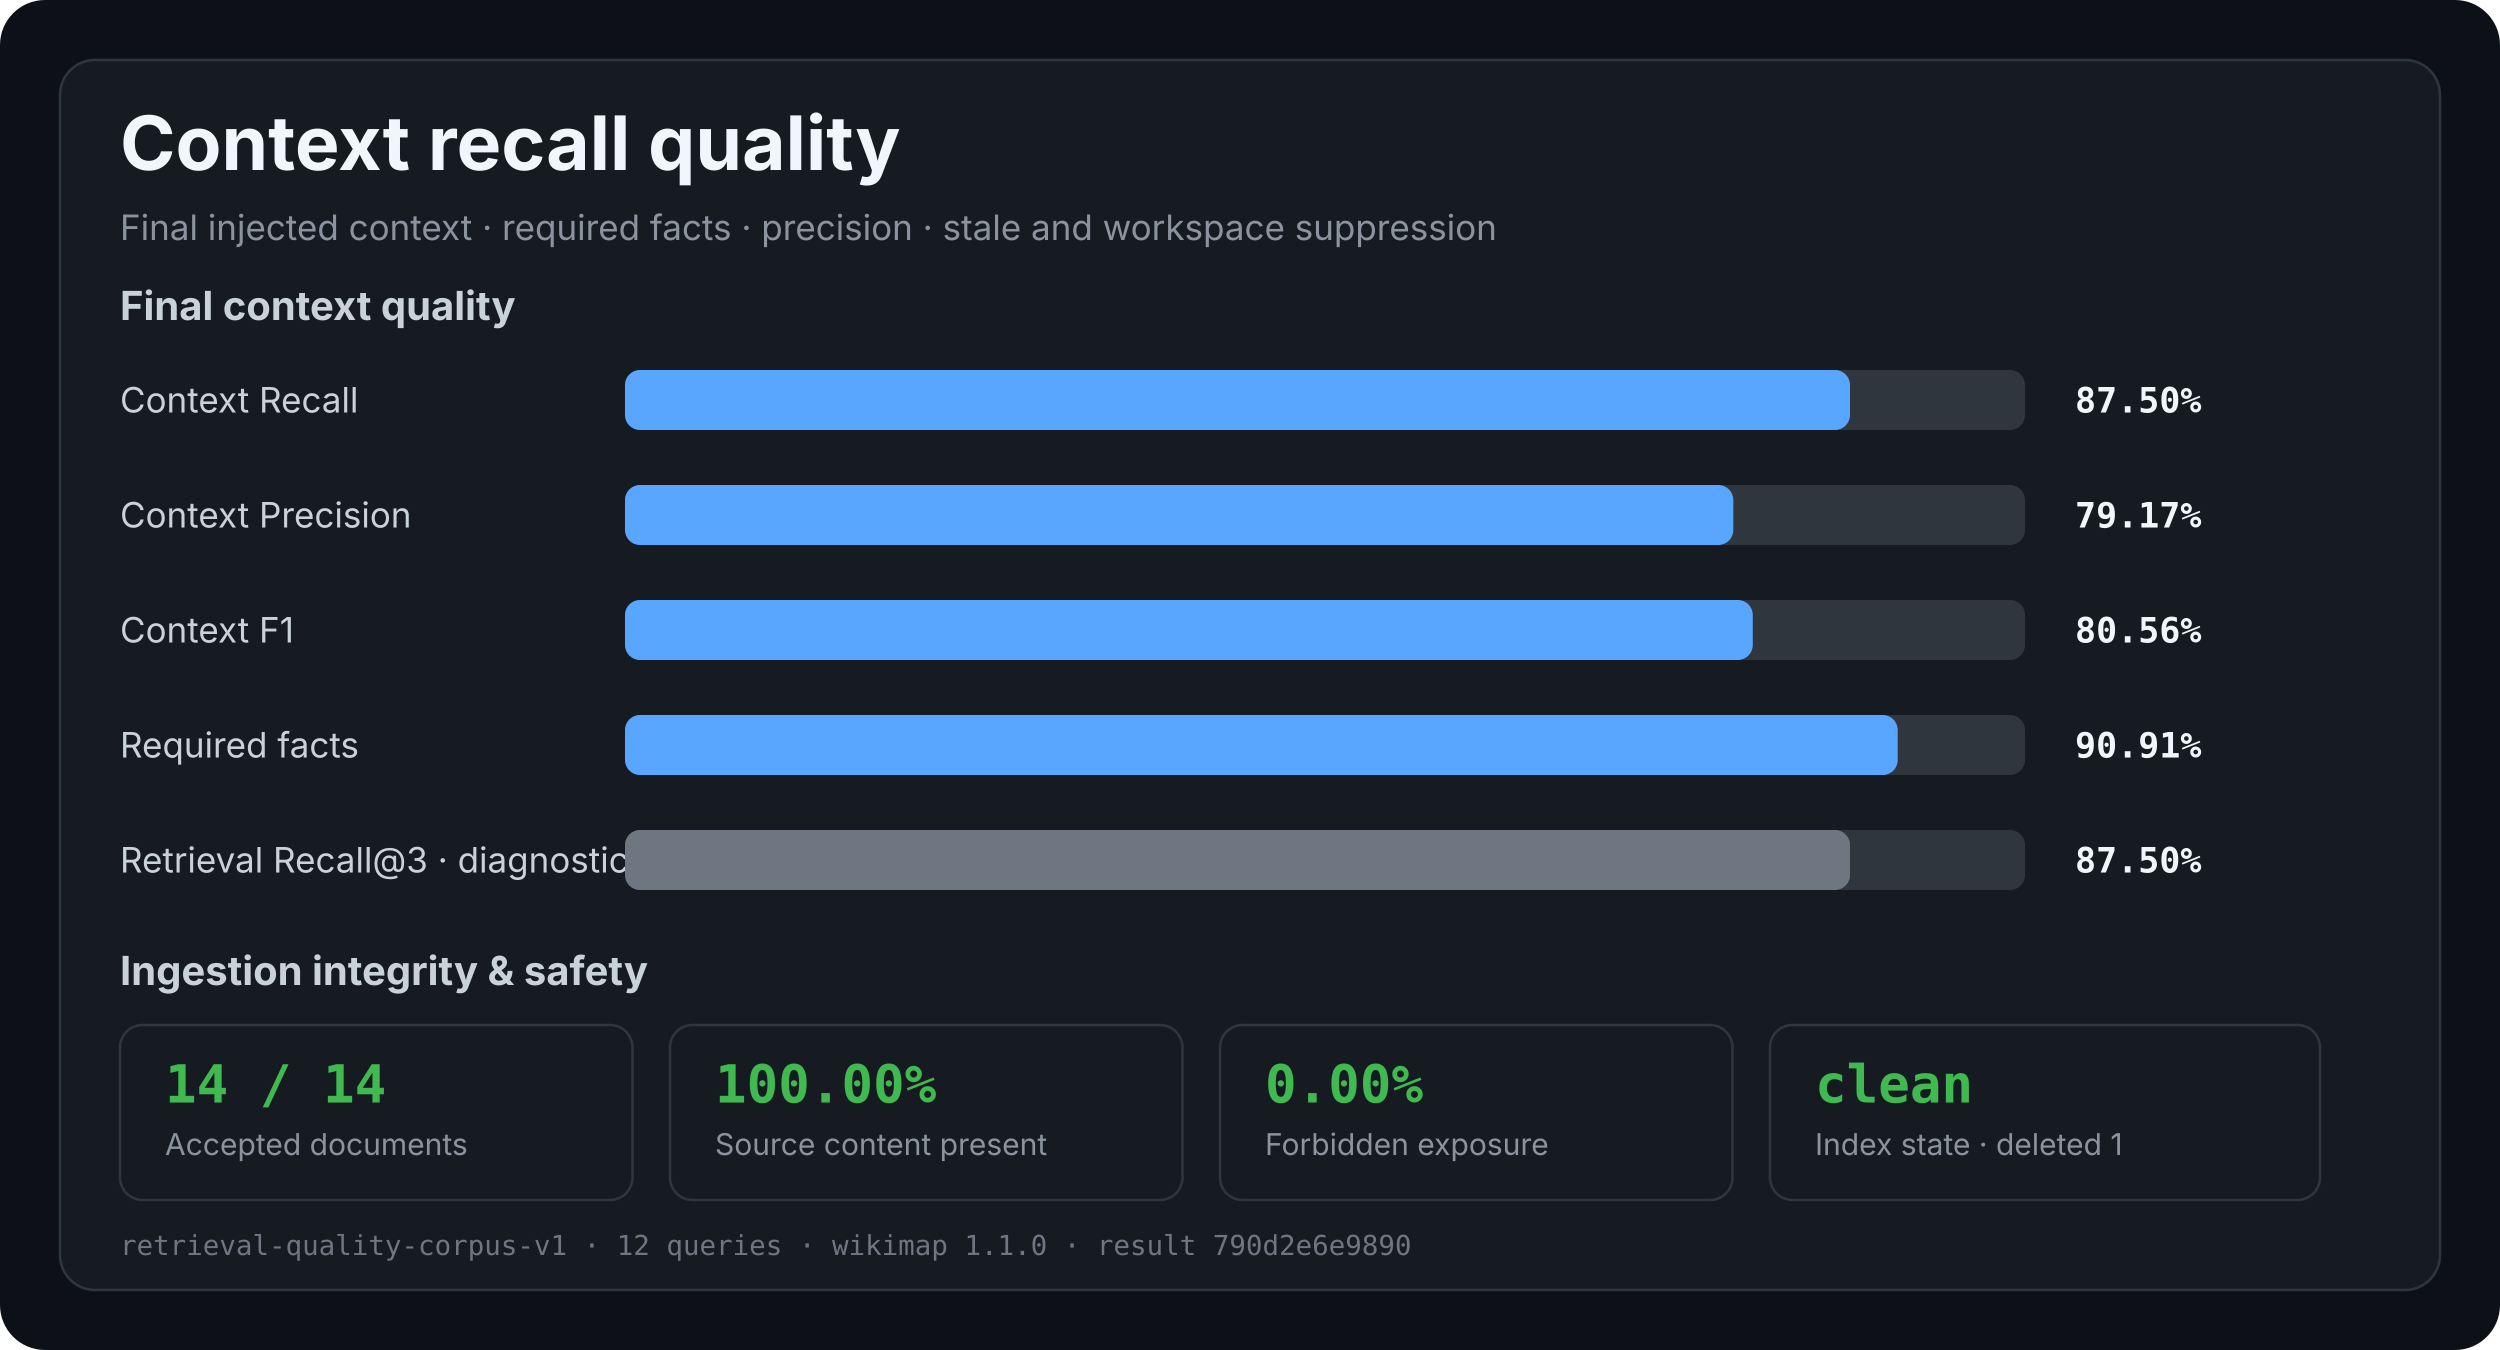
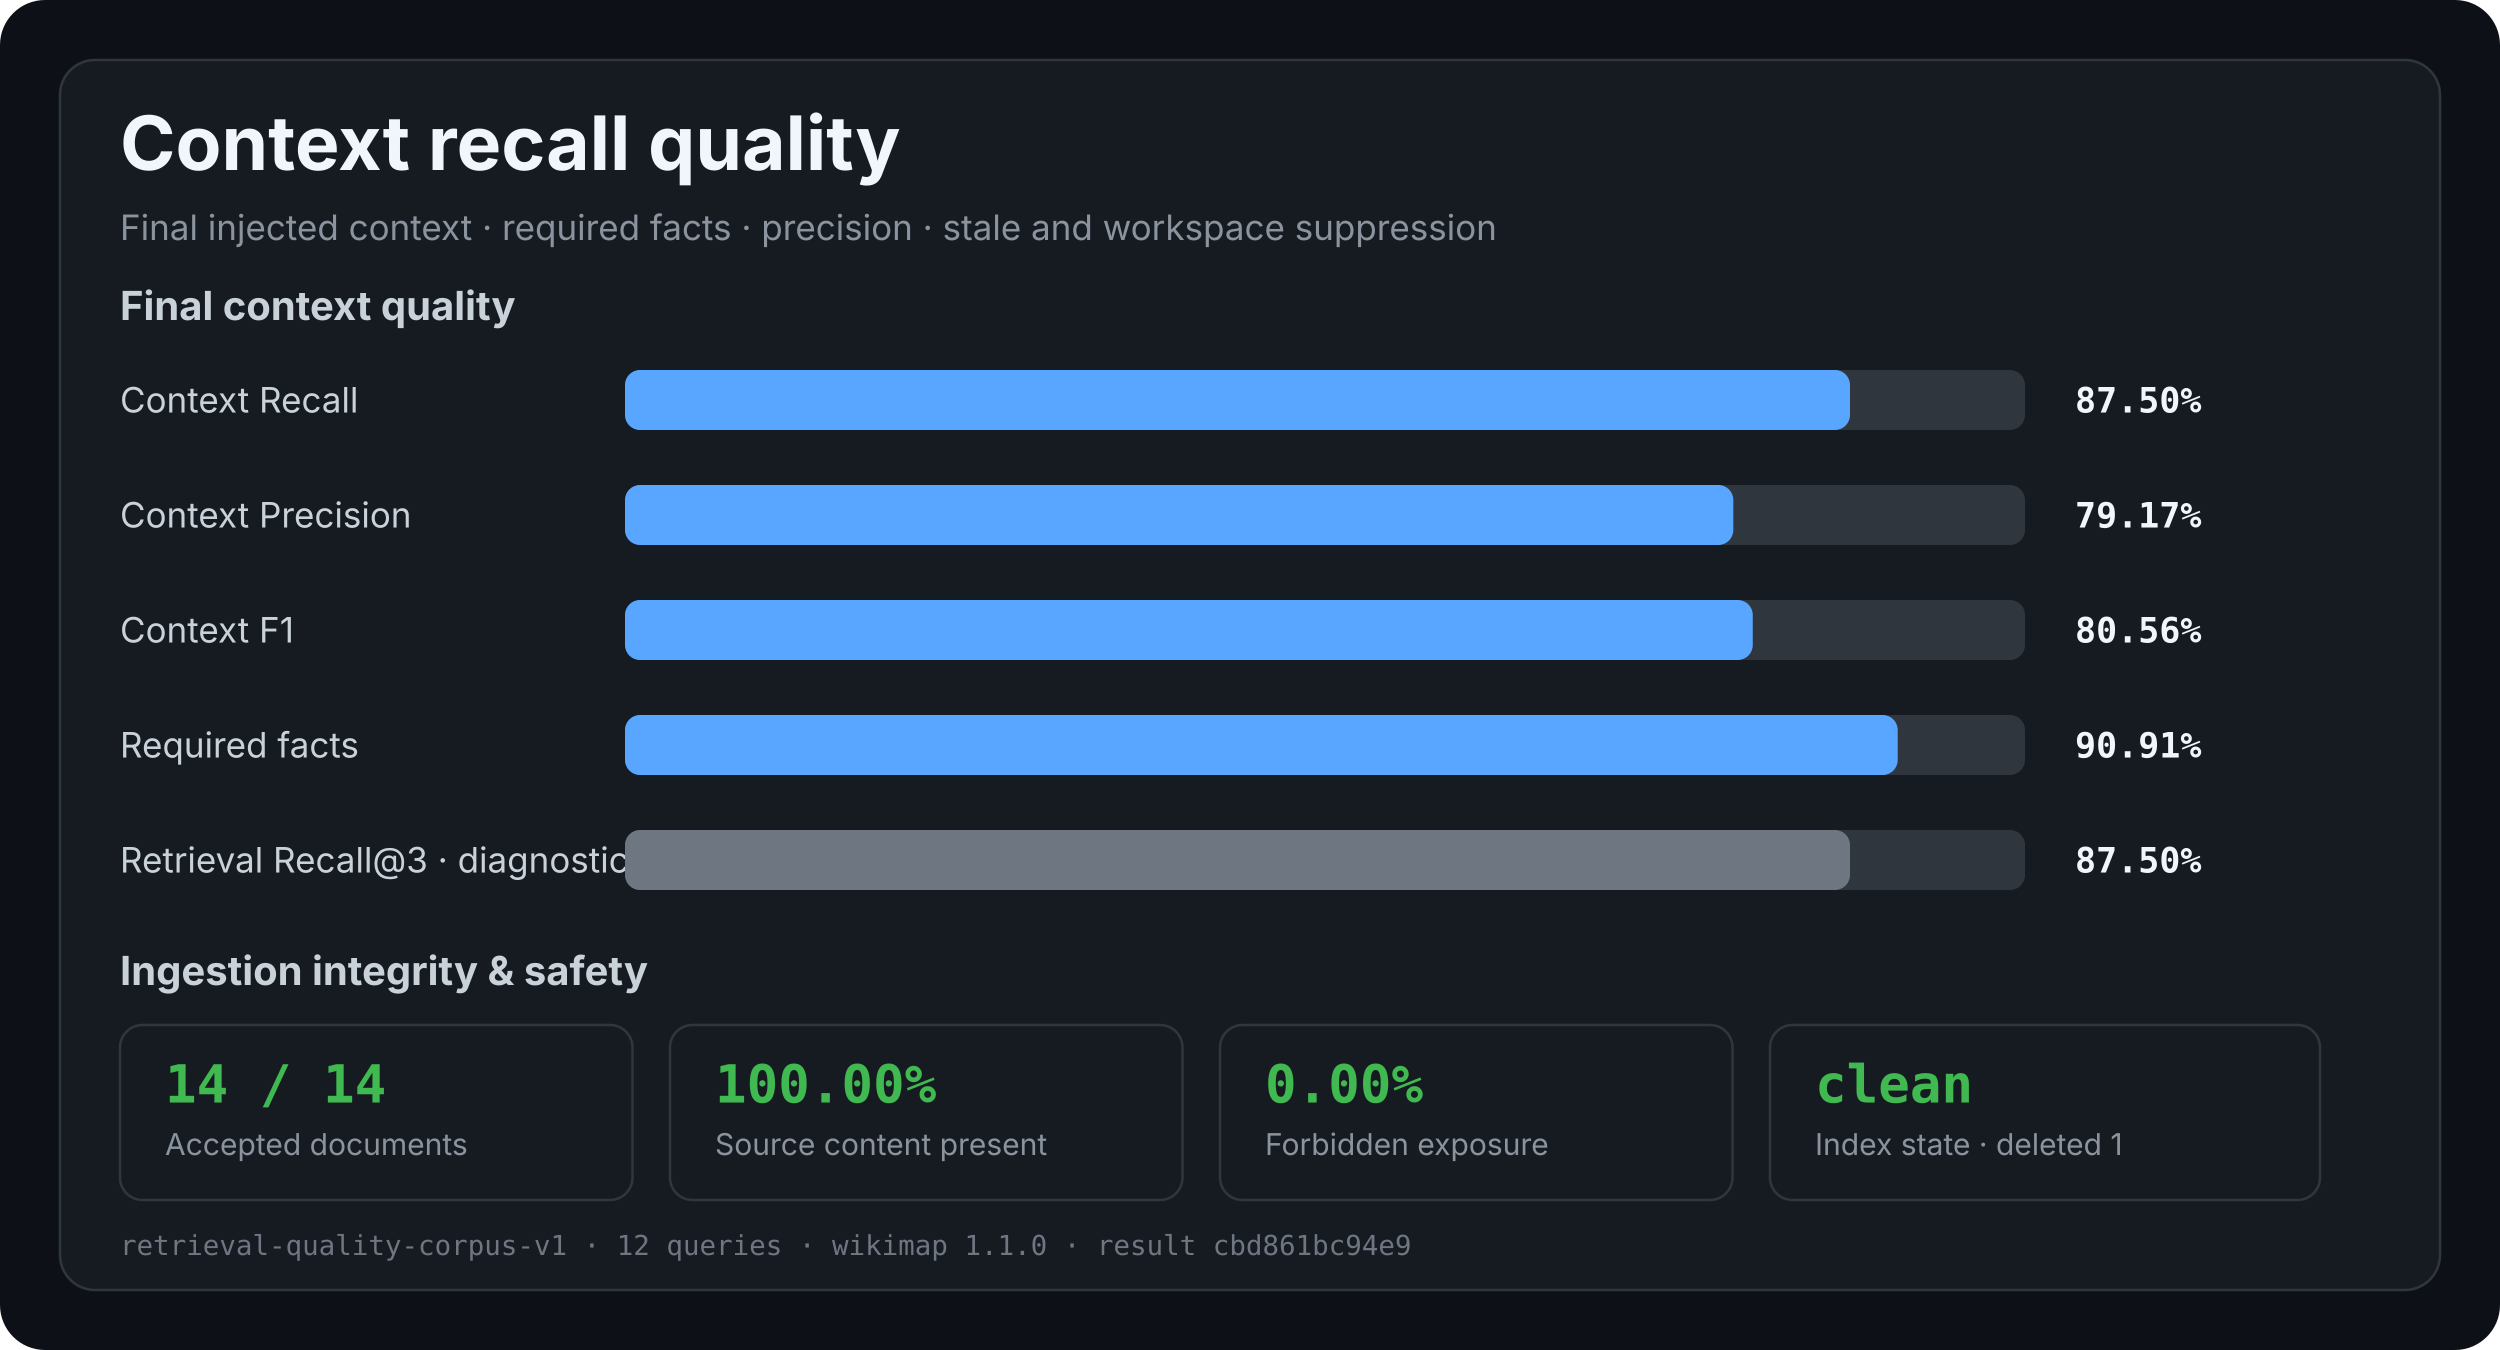
<svg xmlns="http://www.w3.org/2000/svg" width="1000" height="540" viewBox="0 0 1000 540" role="img" aria-labelledby="title desc">
  <style>
  .bg { fill: #0d1117; }
  .panel { fill: #161b22; stroke: #30363d; stroke-width: 1; }
  .title { fill: #f0f6fc; font: 700 30px -apple-system,BlinkMacSystemFont,"Segoe UI",sans-serif; }
  .subtitle { fill: #8b949e; font: 14px -apple-system,BlinkMacSystemFont,"Segoe UI",sans-serif; }
  .section { fill: #c9d1d9; font: 700 16px -apple-system,BlinkMacSystemFont,"Segoe UI",sans-serif; }
  .label { fill: #c9d1d9; font: 14px -apple-system,BlinkMacSystemFont,"Segoe UI",sans-serif; }
  .value { fill: #f0f6fc; font: 700 14px ui-monospace,SFMono-Regular,Consolas,monospace; }
  .track { fill: #30363d; }
  .bar { fill: #58a6ff; }
  .diagnostic-bar { fill: #6e7681; }
  .card-value { fill: #3fb950; font: 700 21px ui-monospace,SFMono-Regular,Consolas,monospace; }
  .card-label { fill: #8b949e; font: 12px -apple-system,BlinkMacSystemFont,"Segoe UI",sans-serif; }
  .footer { fill: #6e7681; font: 11px ui-monospace,SFMono-Regular,Consolas,monospace; }
</style>
  <rect width="1000" height="540" rx="18" class="bg" />
  <rect x="24" y="24" width="952" height="492" rx="14" class="panel" />
  <text x="48" y="68" class="title">Context recall quality</text>
  <text x="48" y="96" class="subtitle">Final injected context · required facts · precision · stale and workspace suppression</text>
  <text x="48" y="128" class="section">Final context quality</text>
  <text x="48" y="165" class="label">Context Recall</text>
  <rect x="250" y="148" width="560" height="24" rx="6" class="track" />
  <rect x="250" y="148" width="490.00" height="24" rx="6" class="bar" />
  <text x="830" y="165" class="value">87.50%</text>
  <text x="48" y="211" class="label">Context Precision</text>
  <rect x="250" y="194" width="560" height="24" rx="6" class="track" />
  <rect x="250" y="194" width="443.33" height="24" rx="6" class="bar" />
  <text x="830" y="211" class="value">79.17%</text>
  <text x="48" y="257" class="label">Context F1</text>
  <rect x="250" y="240" width="560" height="24" rx="6" class="track" />
  <rect x="250" y="240" width="451.11" height="24" rx="6" class="bar" />
  <text x="830" y="257" class="value">80.56%</text>
  <text x="48" y="303" class="label">Required facts</text>
  <rect x="250" y="286" width="560" height="24" rx="6" class="track" />
  <rect x="250" y="286" width="509.09" height="24" rx="6" class="bar" />
  <text x="830" y="303" class="value">90.91%</text>
  <text x="48" y="349" class="label">Retrieval Recall@3 · diagnostic</text>
  <rect x="250" y="332" width="560" height="24" rx="6" class="track" />
  <rect x="250" y="332" width="490.00" height="24" rx="6" class="diagnostic-bar" />
  <text x="830" y="349" class="value">87.50%</text>
  <text x="48" y="394" class="section">Ingestion integrity &amp; safety</text>
  <rect x="48" y="410" width="205" height="70" rx="9" class="panel" />
  <text x="66" y="441" class="card-value">14 / 14</text>
  <text x="66" y="462" class="card-label">Accepted documents</text>
  <rect x="268" y="410" width="205" height="70" rx="9" class="panel" />
  <text x="286" y="441" class="card-value">100.00%</text>
  <text x="286" y="462" class="card-label">Source content present</text>
  <rect x="488" y="410" width="205" height="70" rx="9" class="panel" />
  <text x="506" y="441" class="card-value">0.00%</text>
  <text x="506" y="462" class="card-label">Forbidden exposure</text>
  <rect x="708" y="410" width="220" height="70" rx="9" class="panel" />
  <text x="726" y="441" class="card-value">clean</text>
  <text x="726" y="462" class="card-label">Index state · deleted 1</text>
-   <text x="48" y="502" class="footer">retrieval-quality-corpus-v1 · 12 queries · wikimap 1.1.0 · result 790d2e6e9890</text>
+   <text x="48" y="502" class="footer">retrieval-quality-corpus-v1 · 12 queries · wikimap 1.1.0 · result cbd861bc94e9</text>
</svg>
